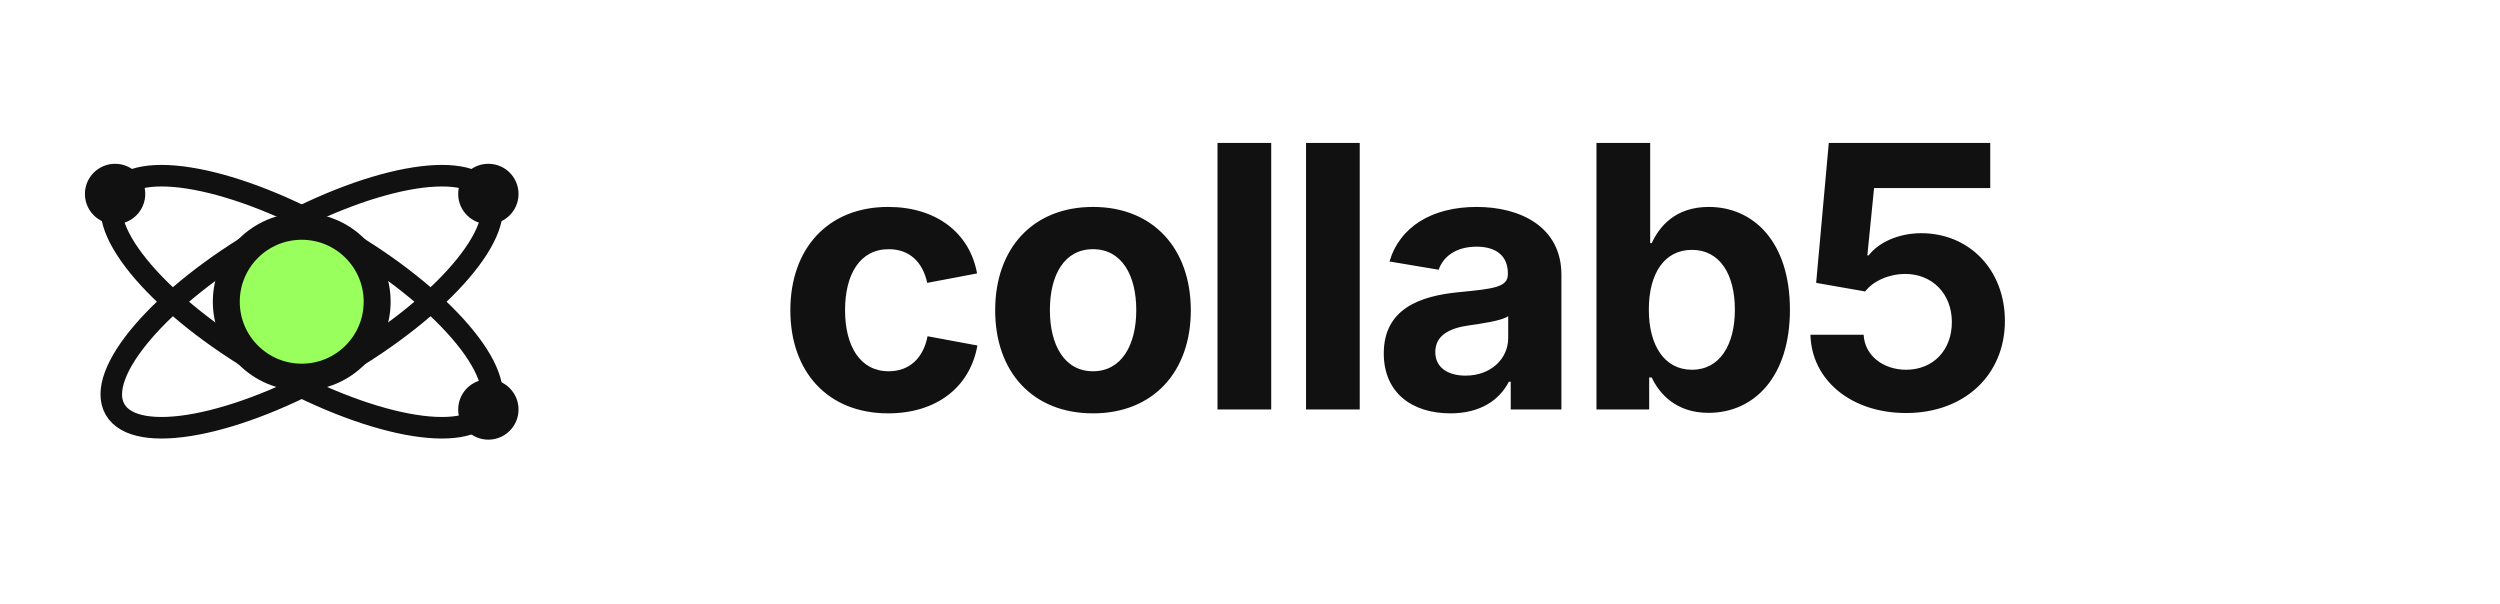
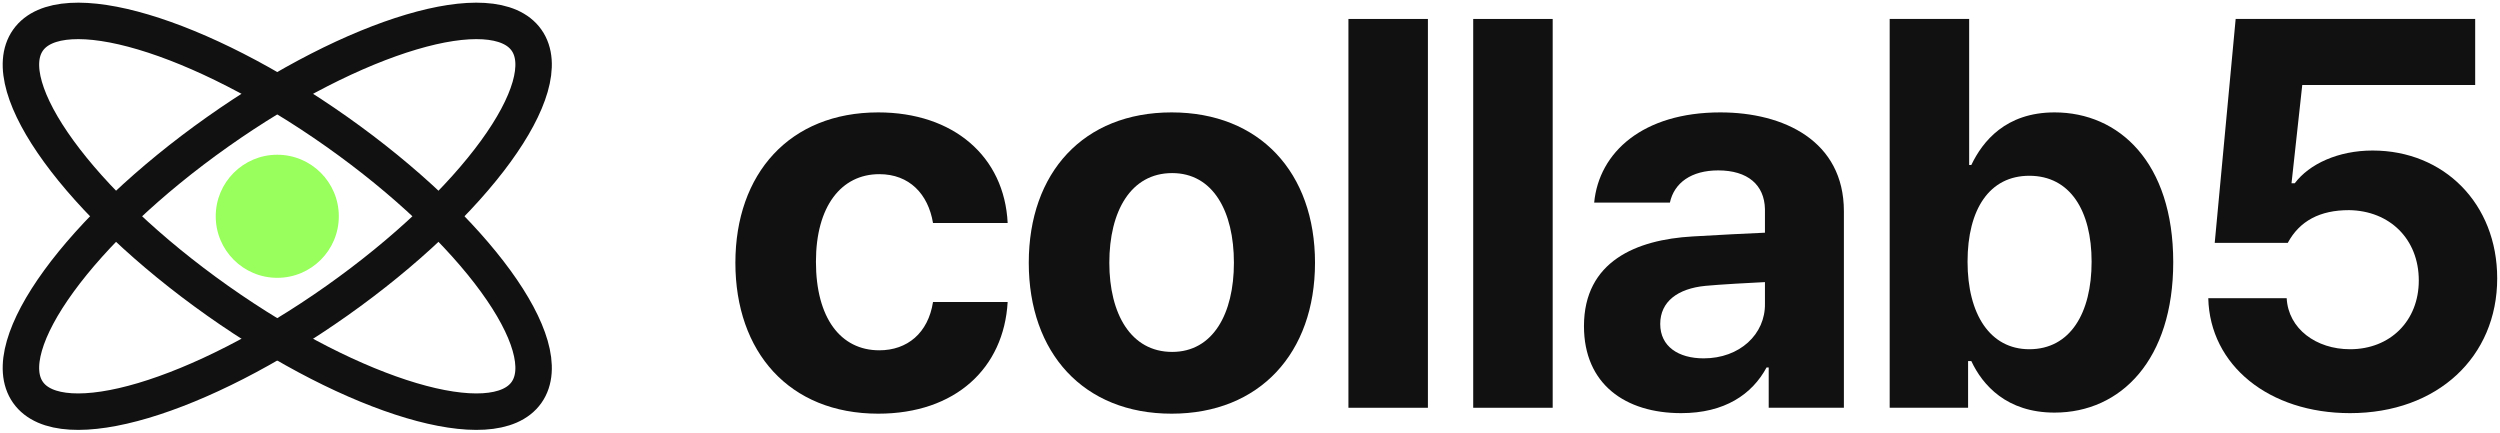
- <svg xmlns="http://www.w3.org/2000/svg" viewBox="0 0 232 56" width="232" height="56" role="img" aria-label="collab5">
-   <g fill="none" stroke="#111111" stroke-width="2">
-     <ellipse cx="28" cy="28" rx="20" ry="7" transform="rotate(30 28 28)" />
-     <ellipse cx="28" cy="28" rx="20" ry="7" transform="rotate(-30 28 28)" />
+ <svg xmlns="http://www.w3.org/2000/svg" viewBox="0 0 454.61 78.66" width="454.61" height="78.66" role="img" aria-label="collab5">
+   <g fill="none" stroke="#111111" stroke-width="6.63">
+     <ellipse cx="50.42" cy="39.33" rx="55.50" ry="18.80" transform="rotate(35.25 50.42 39.33)" />
+     <ellipse cx="50.42" cy="39.33" rx="55.50" ry="18.80" transform="rotate(-35.25 50.42 39.33)" />
  </g>
-   <circle cx="45.32" cy="38" r="2.8" fill="#111111" />
-   <circle cx="10.68" cy="18" r="2.8" fill="#111111" />
-   <circle cx="45.32" cy="18" r="2.8" fill="#111111" />
-   <circle cx="28" cy="28" r="7" fill="#98FF5C" stroke="#111111" stroke-width="2.5" />
-   <text x="72" y="38" font-family="Pretendard, -apple-system, system-ui, sans-serif" font-weight="700" font-size="34" letter-spacing="-1" fill="#111111">collab5</text>
+   <circle cx="50.42" cy="39.33" r="11.19" fill="#98FF5C" />
+   <g fill="#111111">
+     <path transform="translate(130.21 74.15) scale(0.048828 -0.048828)" d="M604.0 -22.0C892.0 -22.0 1072.0 148.0 1086.0 394.0H808.0C790.0 278.0 712.0 214.0 608.0 214.0C464.0 214.0 372.0 334.0 372.0 544.0C372.0 750.0 466.0 870.0 608.0 870.0C720.0 870.0 790.0 796.0 808.0 688.0H1086.0C1074.0 936.0 884.0 1100.0 604.0 1100.0C274.0 1100.0 72.0 872.0 72.0 540.0C72.0 208.0 272.0 -22.0 604.0 -22.0Z" />
+     <path transform="translate(183.56 74.15) scale(0.048828 -0.048828)" d="M604.0 -22.0C932.0 -22.0 1138.0 204.0 1138.0 540.0C1138.0 876.0 932.0 1100.0 604.0 1100.0C276.0 1100.0 72.0 876.0 72.0 540.0C72.0 204.0 276.0 -22.0 604.0 -22.0ZM606.0 208.0C452.0 208.0 372.0 350.0 372.0 540.0C372.0 732.0 452.0 874.0 606.0 874.0C758.0 874.0 836.0 732.0 836.0 540.0C836.0 350.0 758.0 208.0 606.0 208.0Z" />
+     <path transform="translate(239.54 74.15) scale(0.048828 -0.048828)" d="M412.0 1448.0H116.0V0.0H412.0Z" />
+     <path transform="translate(262.23 74.15) scale(0.048828 -0.048828)" d="M412.0 1448.0H116.0V0.0H412.0Z" />
+     <path transform="translate(284.91 74.15) scale(0.048828 -0.048828)" d="M64.0 304.0C64.0 88.0 218.0 -20.0 426.0 -20.0C588.0 -20.0 690.0 50.0 744.0 150.0H752.0V0.0H1032.0V732.0C1032.0 994.0 808.0 1100.0 572.0 1100.0C284.0 1100.0 120.0 952.0 102.0 764.0H384.0C400.0 838.0 464.0 884.0 564.0 884.0C674.0 884.0 736.0 830.0 738.0 740.0V652.0C692.0 650.0 546.0 643.0 468.0 638.0C260.0 626.0 64.0 546.0 64.0 304.0ZM348.0 312.0C348.0 396.0 414.0 444.0 516.0 454.0C567.0 459.0 693.0 466.0 738.0 468.0V388.0C740.0 274.0 644.0 184.0 510.0 184.0C416.0 184.0 348.0 228.0 348.0 312.0Z" />
+     <path transform="translate(337.67 74.15) scale(0.048828 -0.048828)" d="M122.0 0.0H414.0V174.0H426.0C468.0 84.0 558.0 -18.0 736.0 -18.0C984.0 -18.0 1178.0 180.0 1178.0 542.0C1178.0 914.0 976.0 1100.0 736.0 1100.0C554.0 1100.0 468.0 992.0 426.0 904.0H418.0V1448.0H122.0ZM412.0 544.0C412.0 740.0 494.0 864.0 642.0 864.0C794.0 864.0 874.0 734.0 874.0 544.0C874.0 352.0 794.0 218.0 642.0 218.0C496.0 218.0 412.0 348.0 412.0 544.0Z" />
+     <path transform="translate(395.80 74.15) scale(0.048828 -0.048828)" d="M646.0 -20.0C972.0 -20.0 1194.0 190.0 1194.0 482.0C1194.0 760.0 996.0 958.0 730.0 958.0C602.0 958.0 494.0 908.0 440.0 836.0H428.0L468.0 1202.0H1112.0V1448.0H220.0L142.0 614.0H414.0C458.0 696.0 534.0 736.0 642.0 736.0C794.0 734.0 902.0 628.0 902.0 474.0C902.0 324.0 796.0 218.0 646.0 218.0C520.0 218.0 416.0 294.0 410.0 408.0H118.0C124.0 158.0 344.0 -20.0 646.0 -20.0Z" />
+   </g>
</svg>
